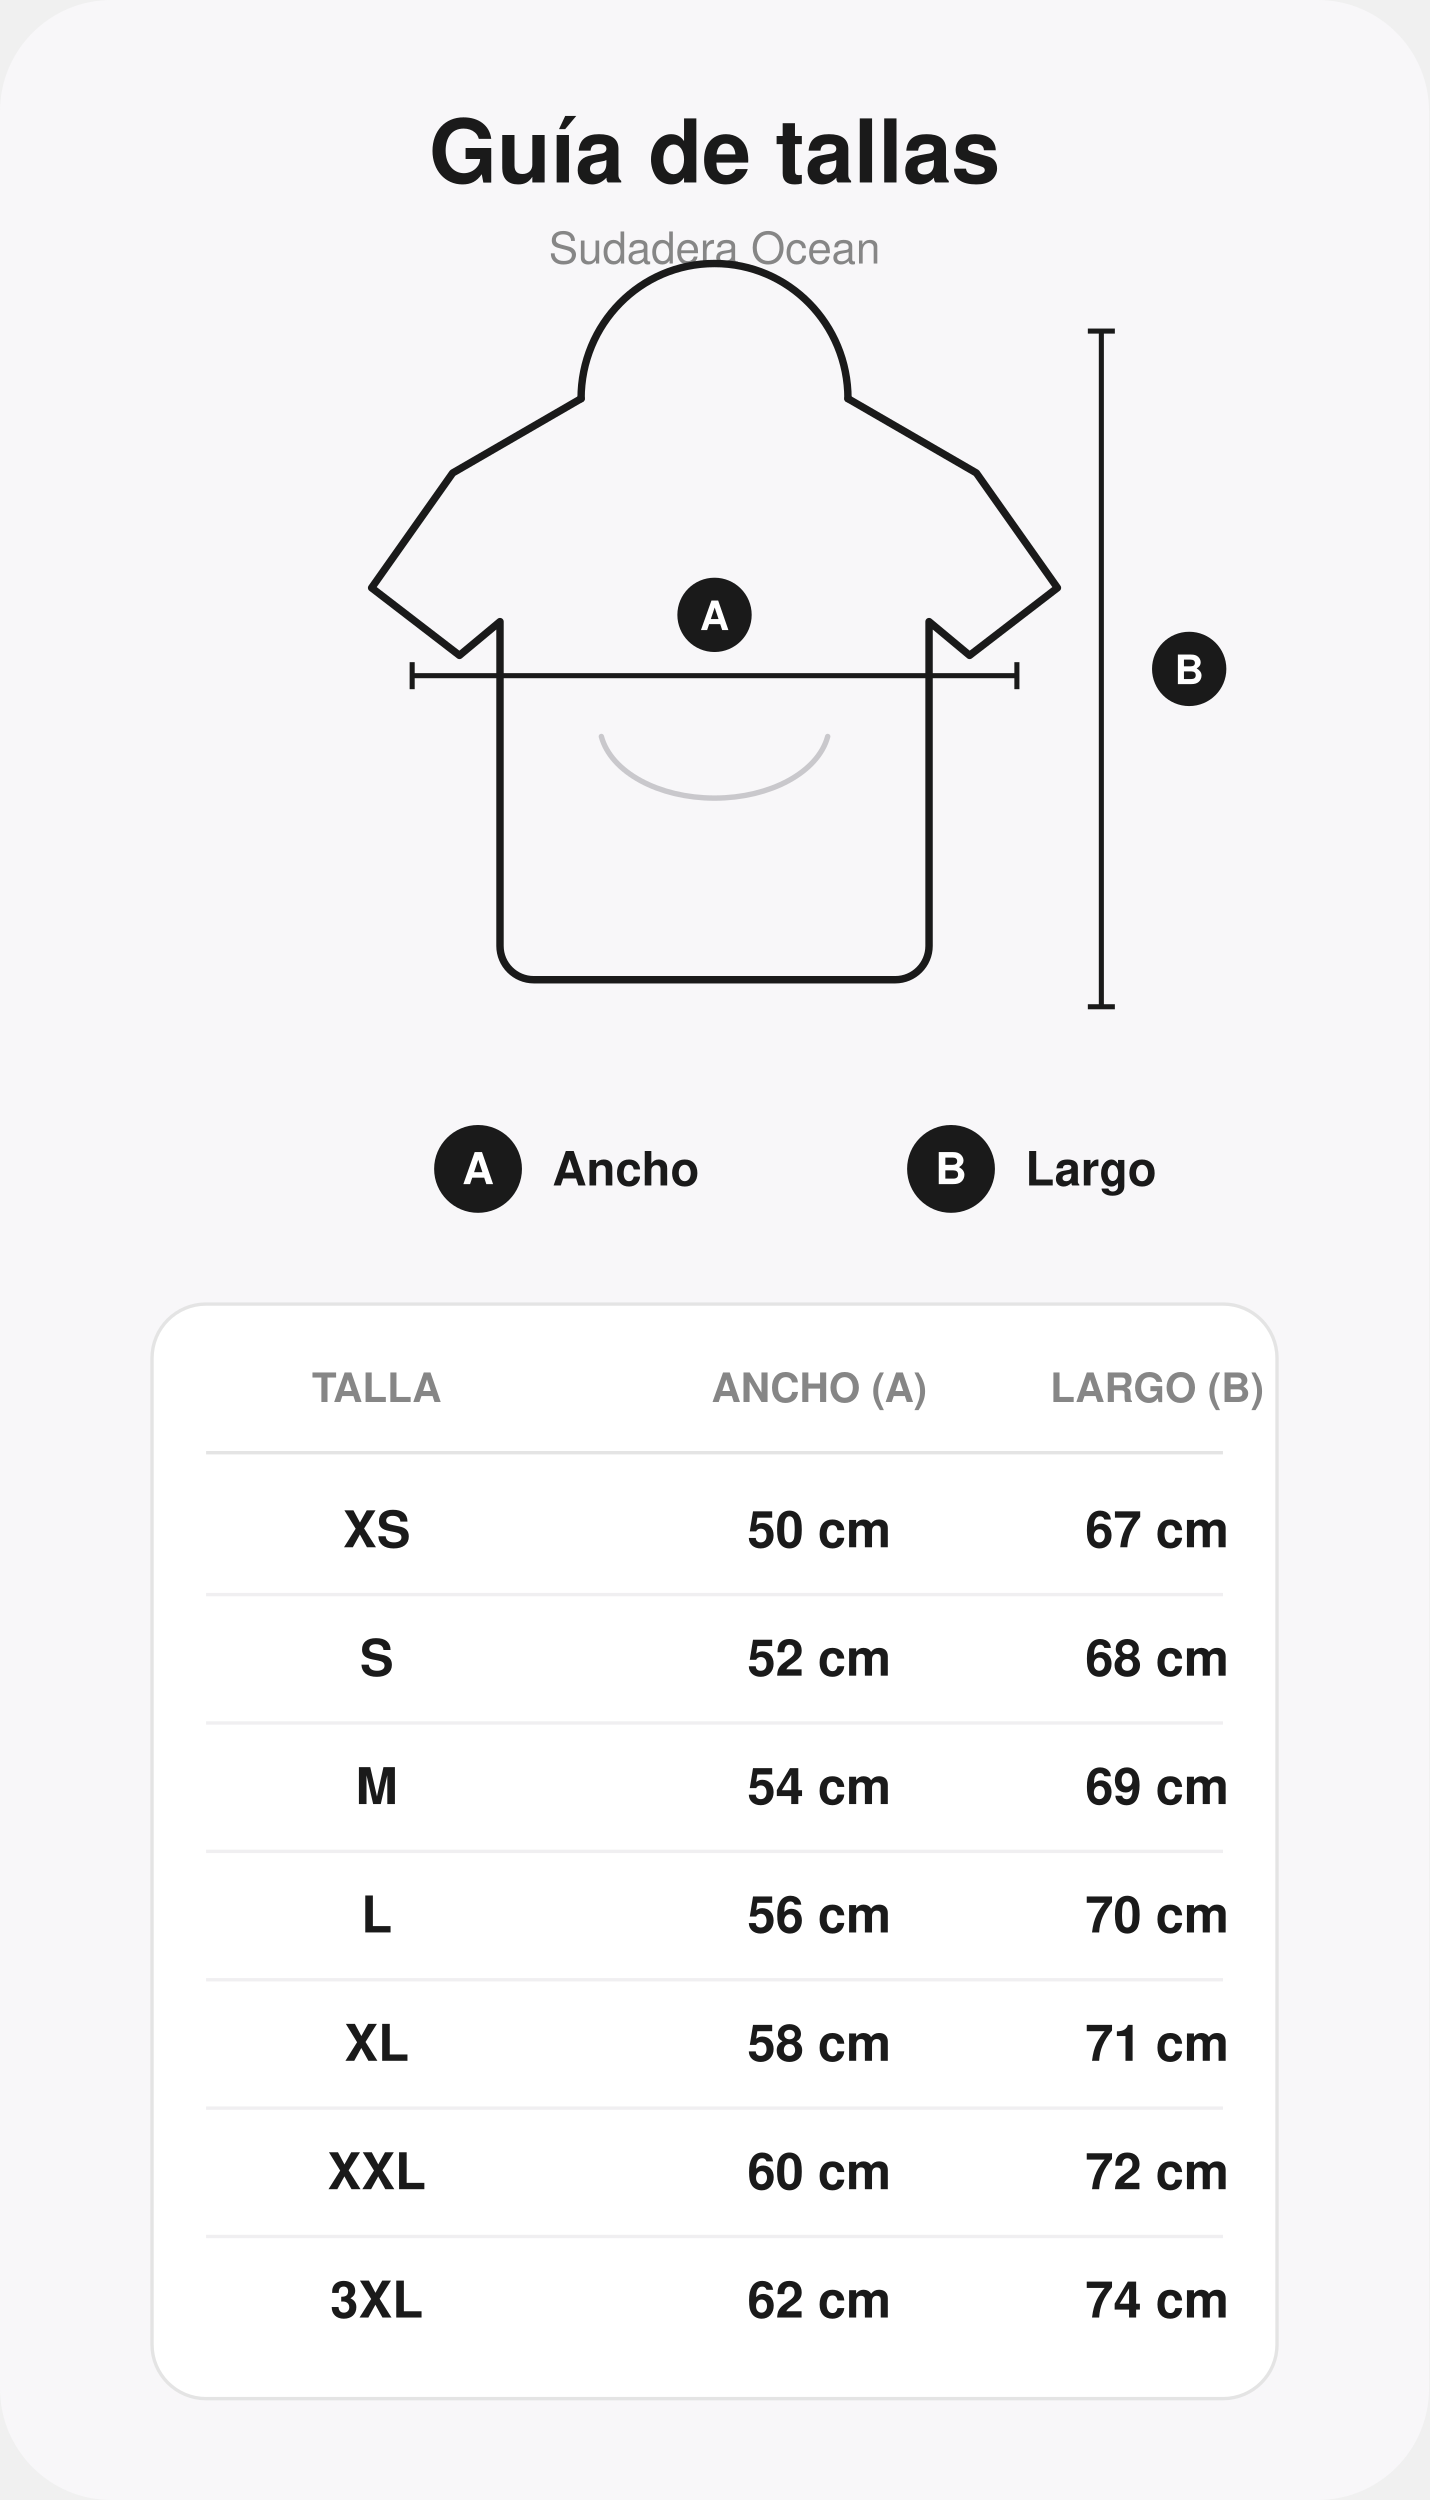
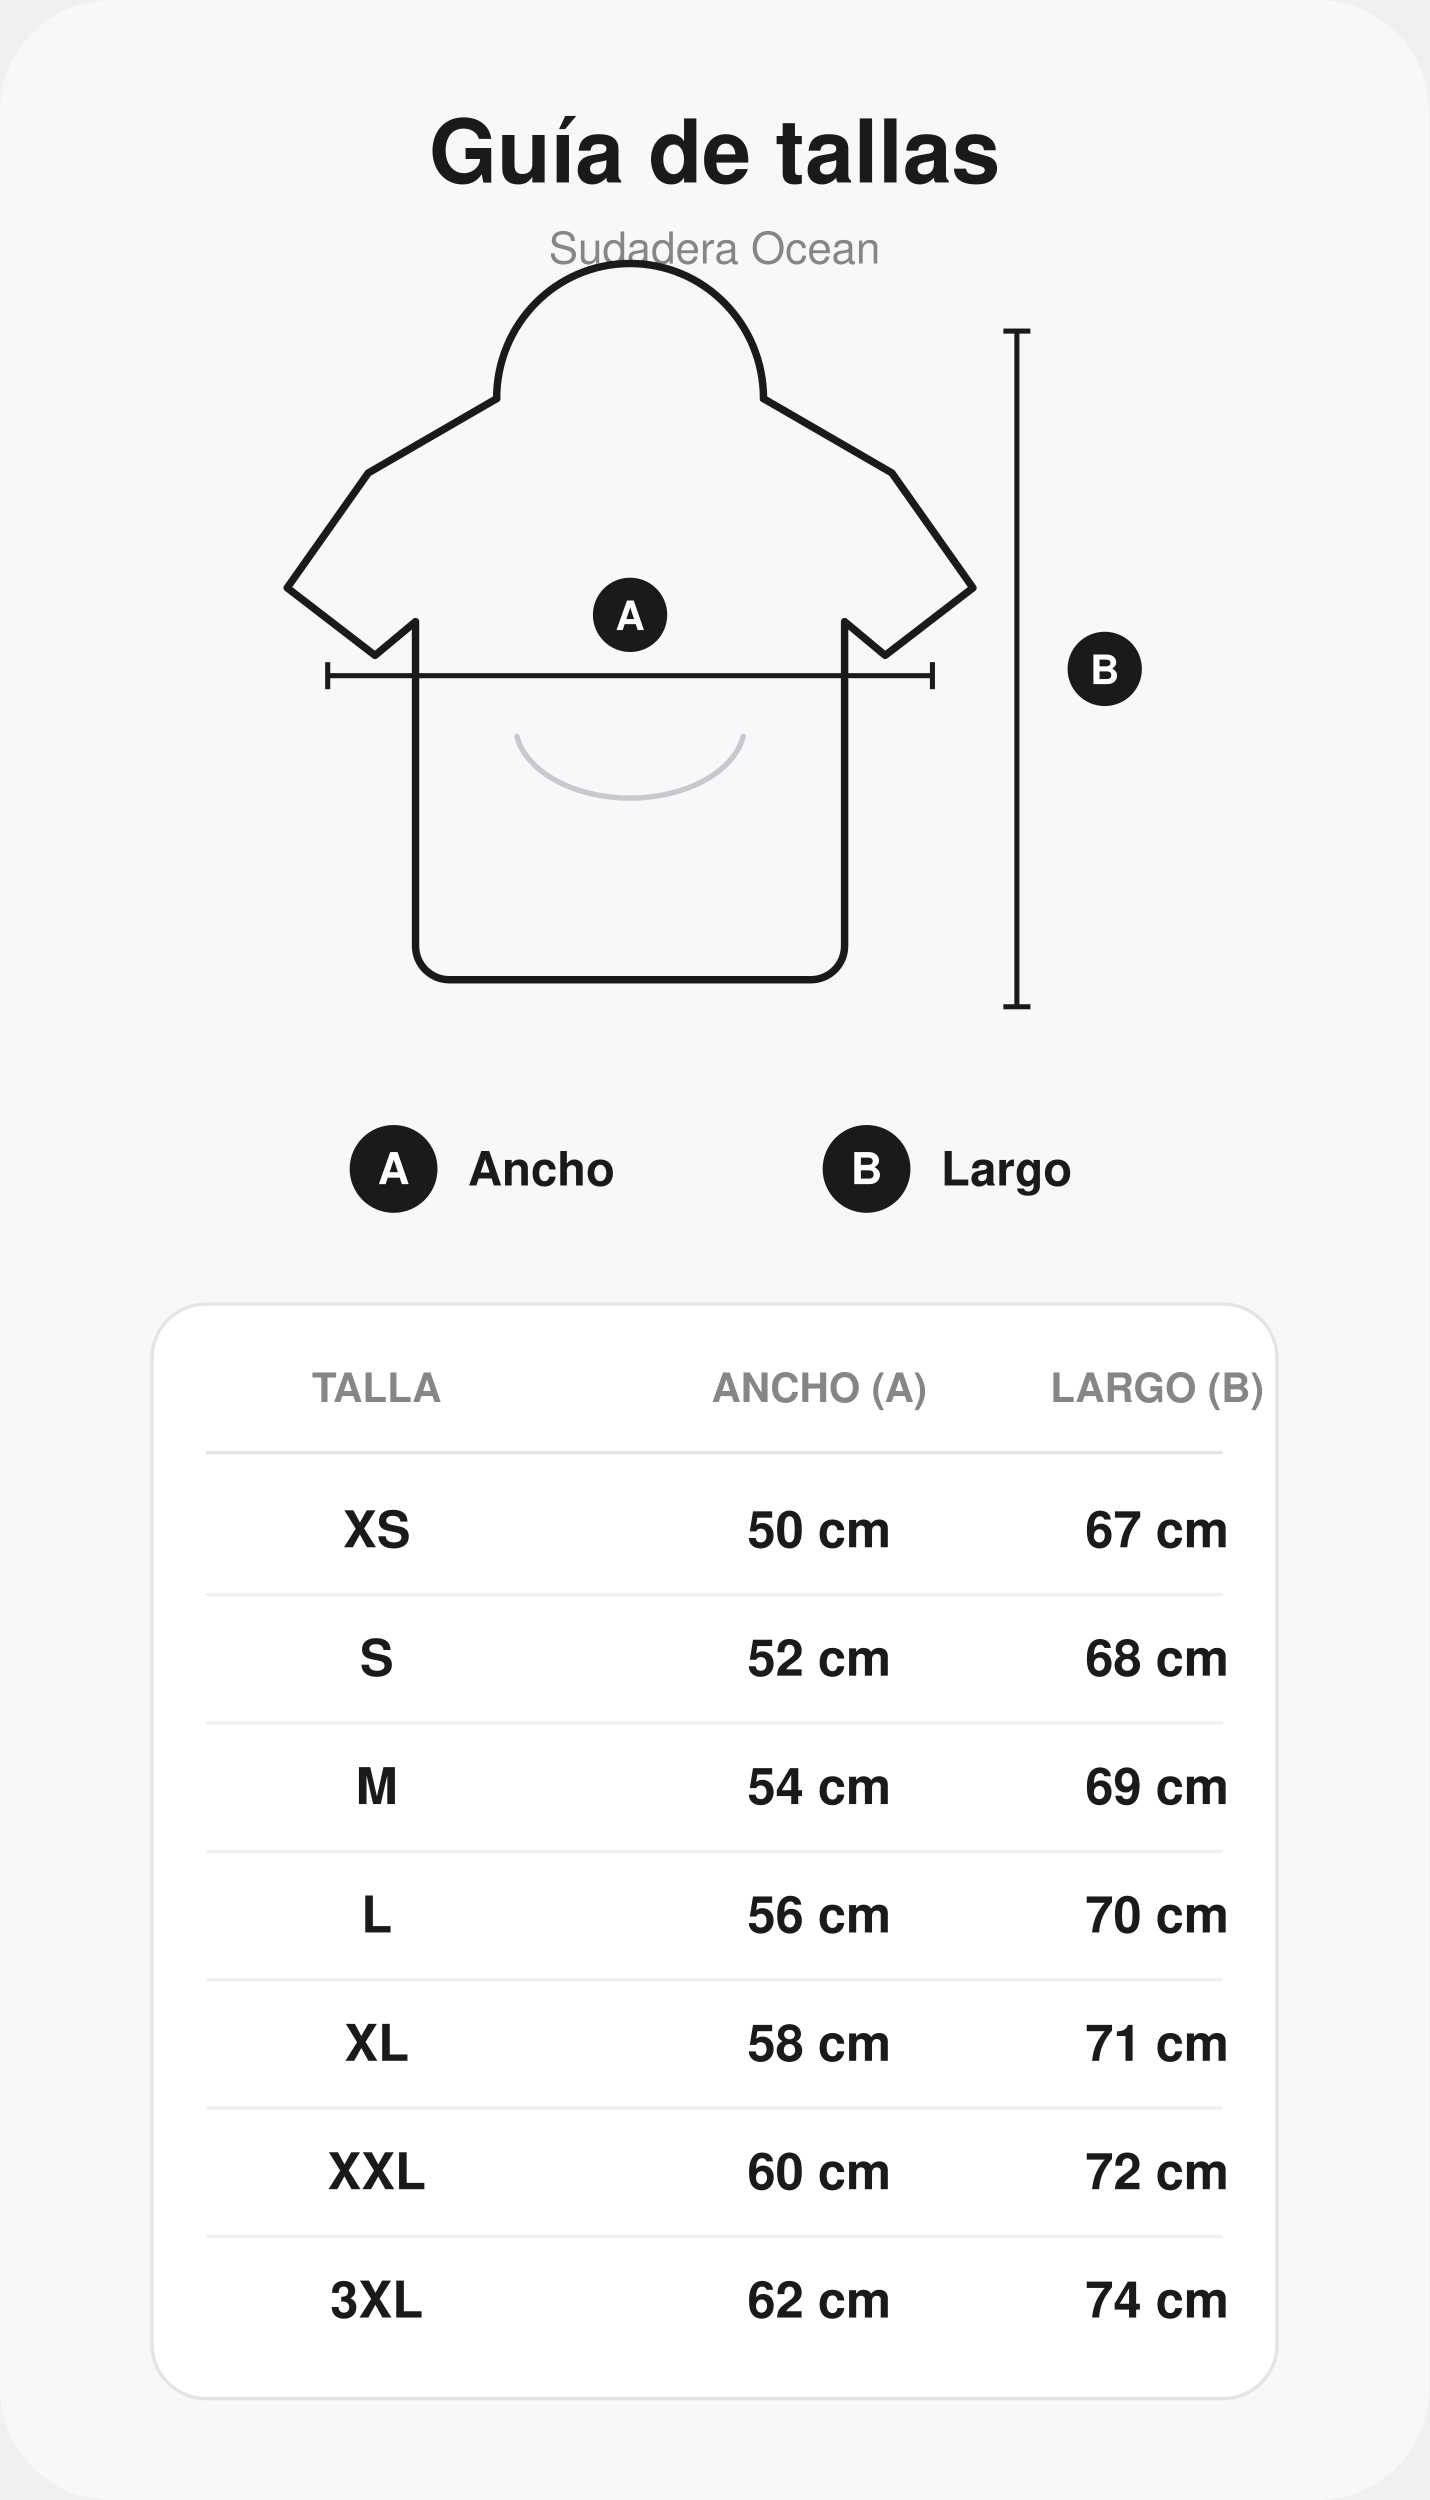
<svg xmlns="http://www.w3.org/2000/svg" width="423" height="740" viewBox="0 0 423 740" fill="none">
  <rect width="423" height="740" rx="33" fill="#F8F7F9" />
  <text x="211.5" y="54" text-anchor="middle" font-family="DM Sans, -apple-system, Helvetica, Arial, sans-serif" font-size="26" font-weight="700" fill="#1A1A1A">Guía de tallas</text>
  <text x="211.5" y="78" text-anchor="middle" font-family="DM Sans, -apple-system, Helvetica, Arial, sans-serif" font-size="13" fill="#868686">Sudadera Ocean</text>
-   <g fill="none" stroke="#1A1A1A" stroke-width="2.2" stroke-linejoin="round" stroke-linecap="round">
-     <path d="M172 118c0-22 17.5-40 39.5-40s39.5 18 39.5 40" />
-     <path d="M172 118l-38 22-24 34 26 20 12-10v96a10 10 0 0 0 10 10h107a10 10 0 0 0 10-10v-96l12 10 26-20-24-34-38-22" />
-     <path d="M178 218a34 22 0 0 0 67 0" stroke="#C9C8CC" stroke-width="1.6" />
-   </g>
-   <line x1="122" y1="196" x2="122" y2="204" stroke="#1A1A1A" stroke-width="1.5" />
-   <line x1="301" y1="196" x2="301" y2="204" stroke="#1A1A1A" stroke-width="1.5" />
-   <line x1="122" y1="200" x2="301" y2="200" stroke="#1A1A1A" stroke-width="1.5" />
-   <circle cx="211.5" cy="182" r="11" fill="#1A1A1A" />
-   <text x="211.5" y="186.5" text-anchor="middle" font-family="DM Sans, -apple-system, Helvetica, Arial, sans-serif" font-size="12" font-weight="700" fill="#FFFFFF">A</text>
-   <line x1="322" y1="98" x2="330" y2="98" stroke="#1A1A1A" stroke-width="1.5" />
-   <line x1="322" y1="298" x2="330" y2="298" stroke="#1A1A1A" stroke-width="1.5" />
-   <line x1="326" y1="98" x2="326" y2="298" stroke="#1A1A1A" stroke-width="1.5" />
-   <circle cx="352" cy="198" r="11" fill="#1A1A1A" />
-   <text x="352" y="202.5" text-anchor="middle" font-family="DM Sans, -apple-system, Helvetica, Arial, sans-serif" font-size="12" font-weight="700" fill="#FFFFFF">B</text>
-   <g>
-     <circle cx="141.5" cy="346" r="13" fill="#1A1A1A" />
-     <text x="141.5" y="350.5" text-anchor="middle" font-family="DM Sans, -apple-system, Helvetica, Arial, sans-serif" font-size="13" font-weight="700" fill="#FFFFFF">A</text>
-     <text x="163.5" y="346" text-anchor="start" dominant-baseline="middle" font-family="DM Sans, -apple-system, Helvetica, Arial, sans-serif" font-size="14" font-weight="700" fill="#1A1A1A">Ancho</text>
-   </g>
-   <g>
-     <circle cx="281.5" cy="346" r="13" fill="#1A1A1A" />
-     <text x="281.5" y="350.5" text-anchor="middle" font-family="DM Sans, -apple-system, Helvetica, Arial, sans-serif" font-size="13" font-weight="700" fill="#FFFFFF">B</text>
-     <text x="303.5" y="346" text-anchor="start" dominant-baseline="middle" font-family="DM Sans, -apple-system, Helvetica, Arial, sans-serif" font-size="14" font-weight="700" fill="#1A1A1A">Largo</text>
+   <g transform="translate(-25 0)">
+     <g fill="none" stroke="#1A1A1A" stroke-width="2.2" stroke-linejoin="round" stroke-linecap="round">
+       <path d="M172 118c0-22 17.5-40 39.5-40s39.5 18 39.5 40" />
+       <path d="M172 118l-38 22-24 34 26 20 12-10v96a10 10 0 0 0 10 10h107a10 10 0 0 0 10-10v-96l12 10 26-20-24-34-38-22" />
+       <path d="M178 218a34 22 0 0 0 67 0" stroke="#C9C8CC" stroke-width="1.6" />
+     </g>
+     <line x1="122" y1="196" x2="122" y2="204" stroke="#1A1A1A" stroke-width="1.5" />
+     <line x1="301" y1="196" x2="301" y2="204" stroke="#1A1A1A" stroke-width="1.5" />
+     <line x1="122" y1="200" x2="301" y2="200" stroke="#1A1A1A" stroke-width="1.5" />
+     <circle cx="211.5" cy="182" r="11" fill="#1A1A1A" />
+     <text x="211.5" y="186.5" text-anchor="middle" font-family="DM Sans, -apple-system, Helvetica, Arial, sans-serif" font-size="12" font-weight="700" fill="#FFFFFF">A</text>
+     <line x1="322" y1="98" x2="330" y2="98" stroke="#1A1A1A" stroke-width="1.5" />
+     <line x1="322" y1="298" x2="330" y2="298" stroke="#1A1A1A" stroke-width="1.5" />
+     <line x1="326" y1="98" x2="326" y2="298" stroke="#1A1A1A" stroke-width="1.5" />
+     <circle cx="352" cy="198" r="11" fill="#1A1A1A" />
+     <text x="352" y="202.5" text-anchor="middle" font-family="DM Sans, -apple-system, Helvetica, Arial, sans-serif" font-size="12" font-weight="700" fill="#FFFFFF">B</text>
+     <g>
+       <circle cx="141.5" cy="346" r="13" fill="#1A1A1A" />
+       <text x="141.5" y="350.5" text-anchor="middle" font-family="DM Sans, -apple-system, Helvetica, Arial, sans-serif" font-size="13" font-weight="700" fill="#FFFFFF">A</text>
+       <text x="163.5" y="346" text-anchor="start" dominant-baseline="middle" font-family="DM Sans, -apple-system, Helvetica, Arial, sans-serif" font-size="14" font-weight="700" fill="#1A1A1A">Ancho</text>
+     </g>
+     <g>
+       <circle cx="281.5" cy="346" r="13" fill="#1A1A1A" />
+       <text x="281.5" y="350.5" text-anchor="middle" font-family="DM Sans, -apple-system, Helvetica, Arial, sans-serif" font-size="13" font-weight="700" fill="#FFFFFF">B</text>
+       <text x="303.5" y="346" text-anchor="start" dominant-baseline="middle" font-family="DM Sans, -apple-system, Helvetica, Arial, sans-serif" font-size="14" font-weight="700" fill="#1A1A1A">Largo</text>
+     </g>
  </g>
  <rect x="45" y="386" width="333" height="324" rx="16" fill="#FFFFFF" stroke="#E4E4E4" />
  <text x="111.5" y="415" text-anchor="middle" font-family="DM Sans, -apple-system, Helvetica, Arial, sans-serif" font-size="12" font-weight="700" fill="#868686">TALLA</text>
  <text x="242.5" y="415" text-anchor="middle" font-family="DM Sans, -apple-system, Helvetica, Arial, sans-serif" font-size="12" font-weight="700" fill="#868686">ANCHO (A)</text>
  <text x="342.5" y="415" text-anchor="middle" font-family="DM Sans, -apple-system, Helvetica, Arial, sans-serif" font-size="12" font-weight="700" fill="#868686">LARGO (B)</text>
  <line x1="61" y1="430" x2="362" y2="430" stroke="#E4E4E4" />
  <g font-family="DM Sans, -apple-system, Helvetica, Arial, sans-serif" font-size="15" font-weight="700" fill="#1A1A1A" text-anchor="middle">
    <text x="111.5" y="458">XS</text>
    <text x="242.5" y="458">50 cm</text>
    <text x="342.5" y="458">67 cm</text>
    <line x1="61" y1="472" x2="362" y2="472" stroke="#F0EFF1" />
    <text x="111.5" y="496">S</text>
    <text x="242.5" y="496">52 cm</text>
    <text x="342.5" y="496">68 cm</text>
    <line x1="61" y1="510" x2="362" y2="510" stroke="#F0EFF1" />
    <text x="111.5" y="534">M</text>
    <text x="242.5" y="534">54 cm</text>
    <text x="342.5" y="534">69 cm</text>
    <line x1="61" y1="548" x2="362" y2="548" stroke="#F0EFF1" />
    <text x="111.5" y="572">L</text>
    <text x="242.5" y="572">56 cm</text>
    <text x="342.5" y="572">70 cm</text>
    <line x1="61" y1="586" x2="362" y2="586" stroke="#F0EFF1" />
    <text x="111.5" y="610">XL</text>
    <text x="242.5" y="610">58 cm</text>
    <text x="342.5" y="610">71 cm</text>
    <line x1="61" y1="624" x2="362" y2="624" stroke="#F0EFF1" />
    <text x="111.5" y="648">XXL</text>
    <text x="242.5" y="648">60 cm</text>
    <text x="342.5" y="648">72 cm</text>
    <line x1="61" y1="662" x2="362" y2="662" stroke="#F0EFF1" />
    <text x="111.5" y="686">3XL</text>
    <text x="242.5" y="686">62 cm</text>
    <text x="342.5" y="686">74 cm</text>
  </g>
</svg>
